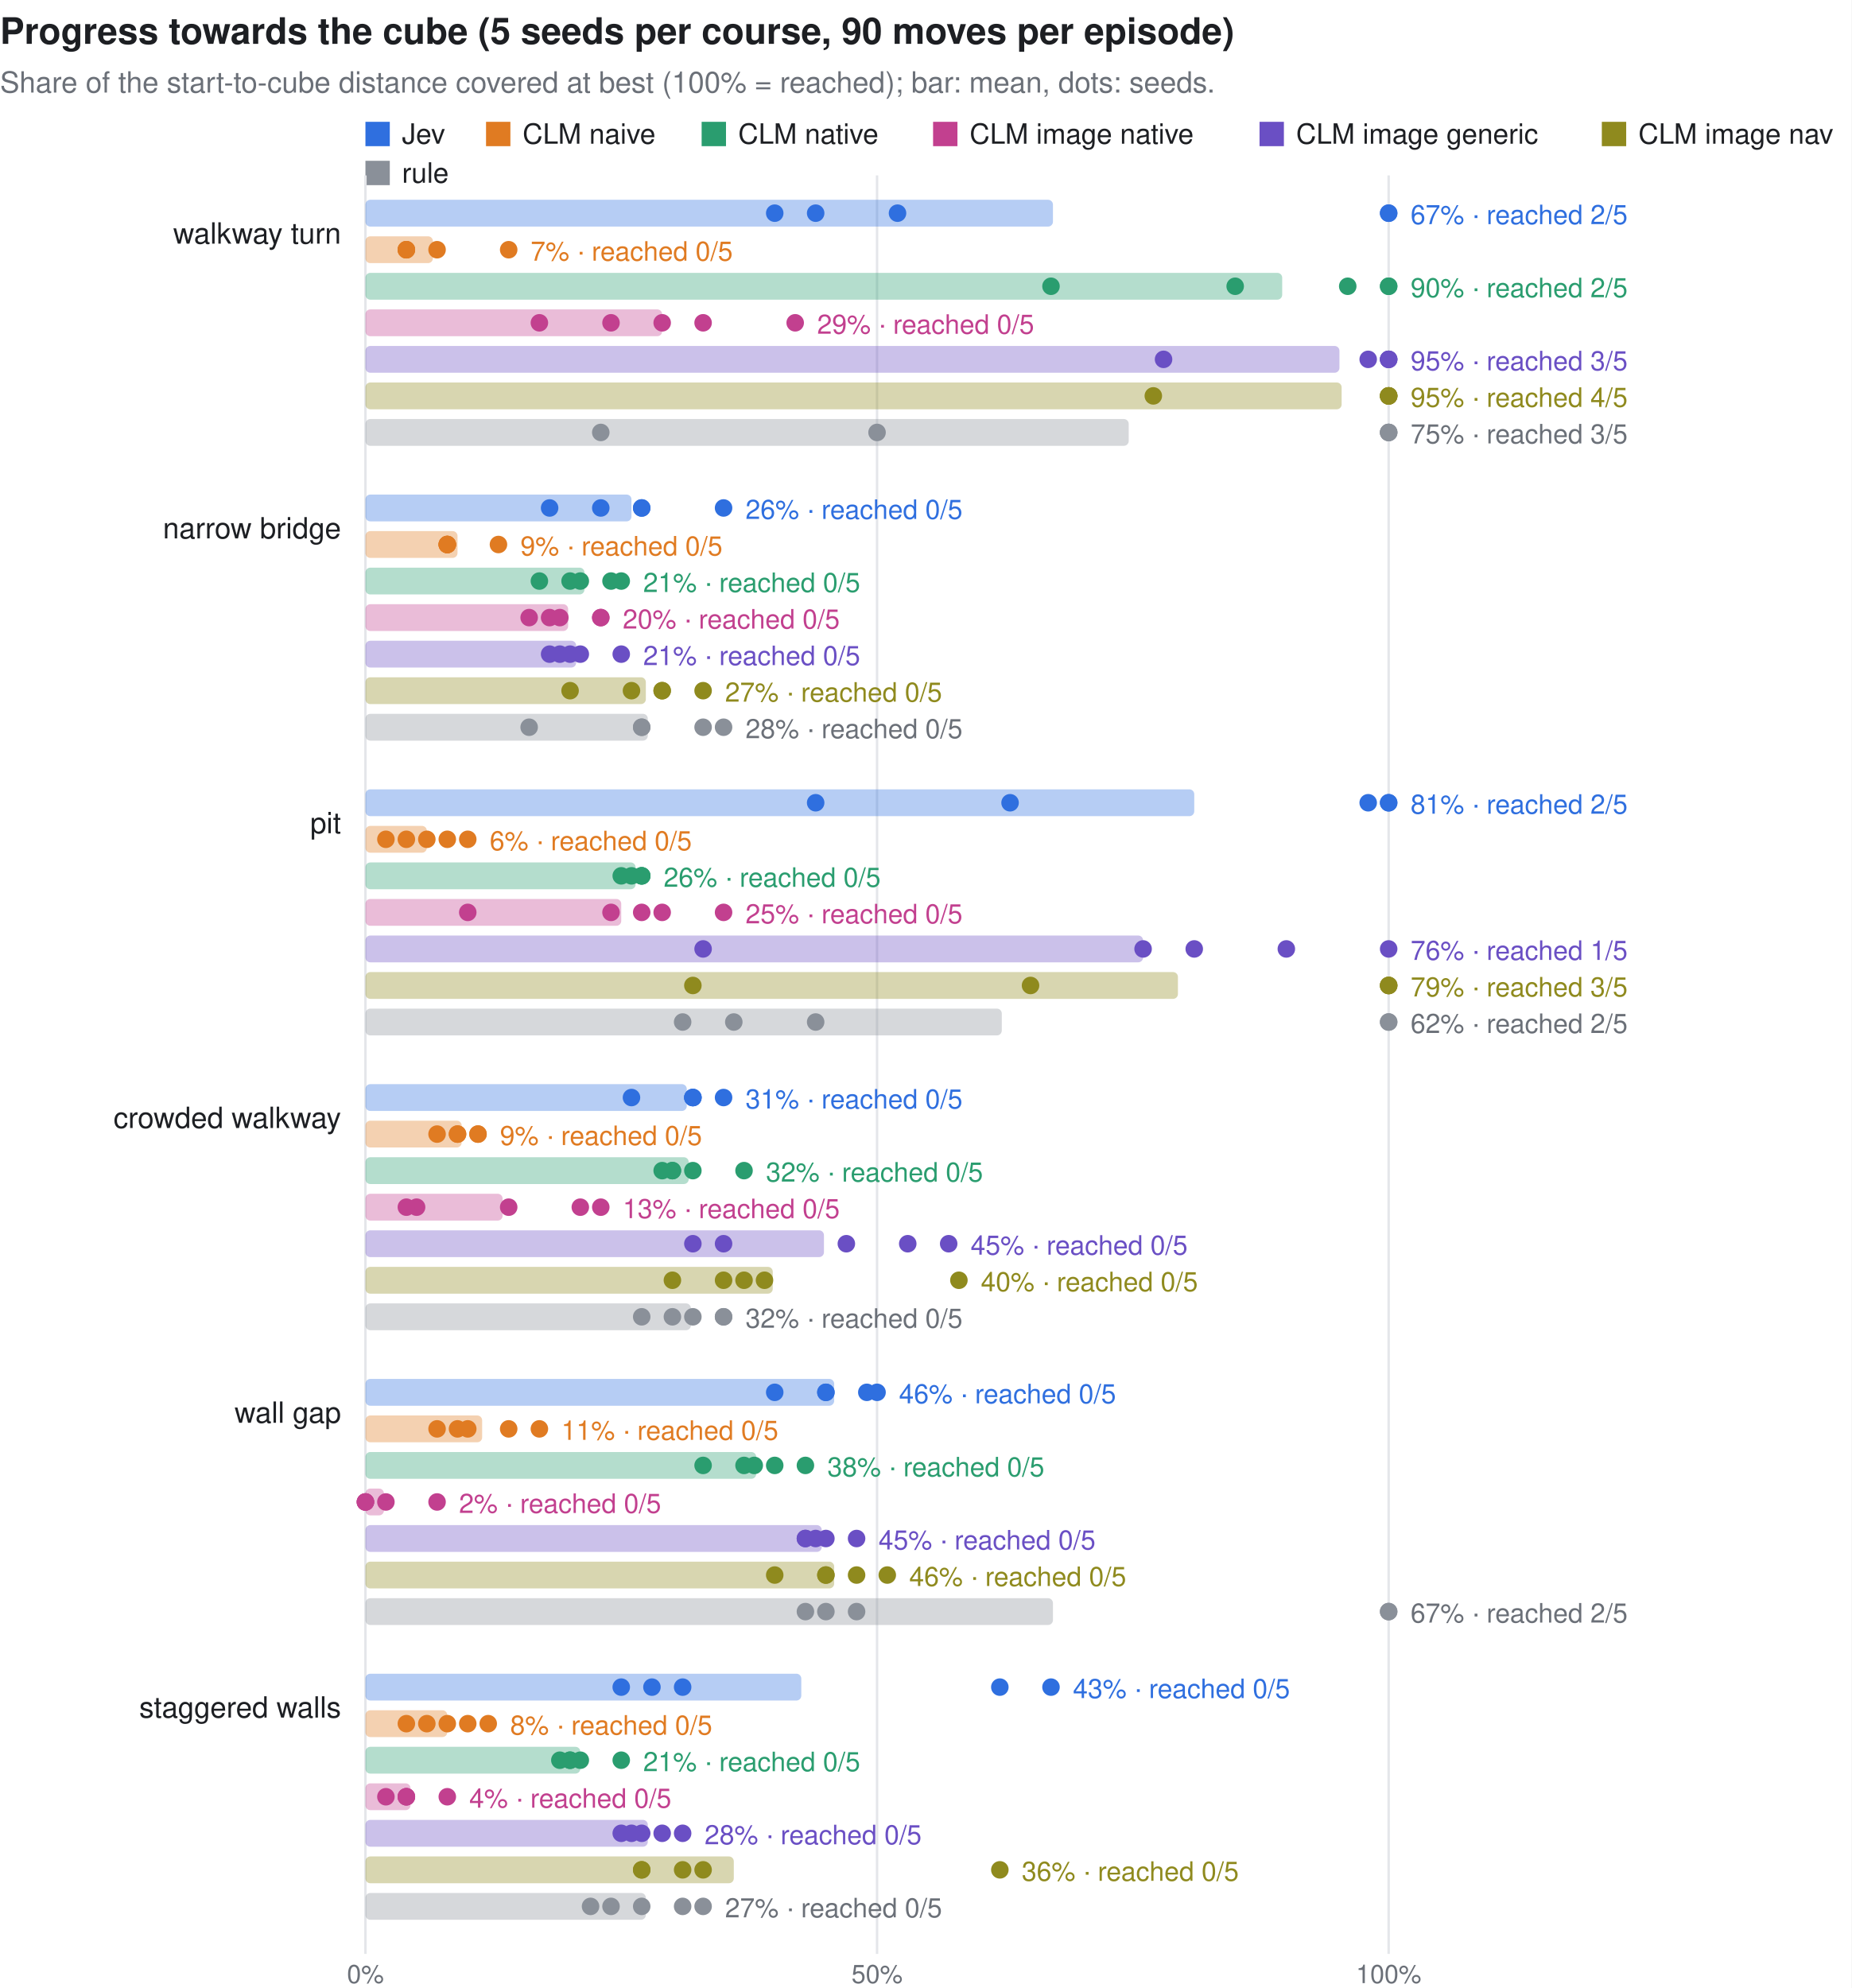
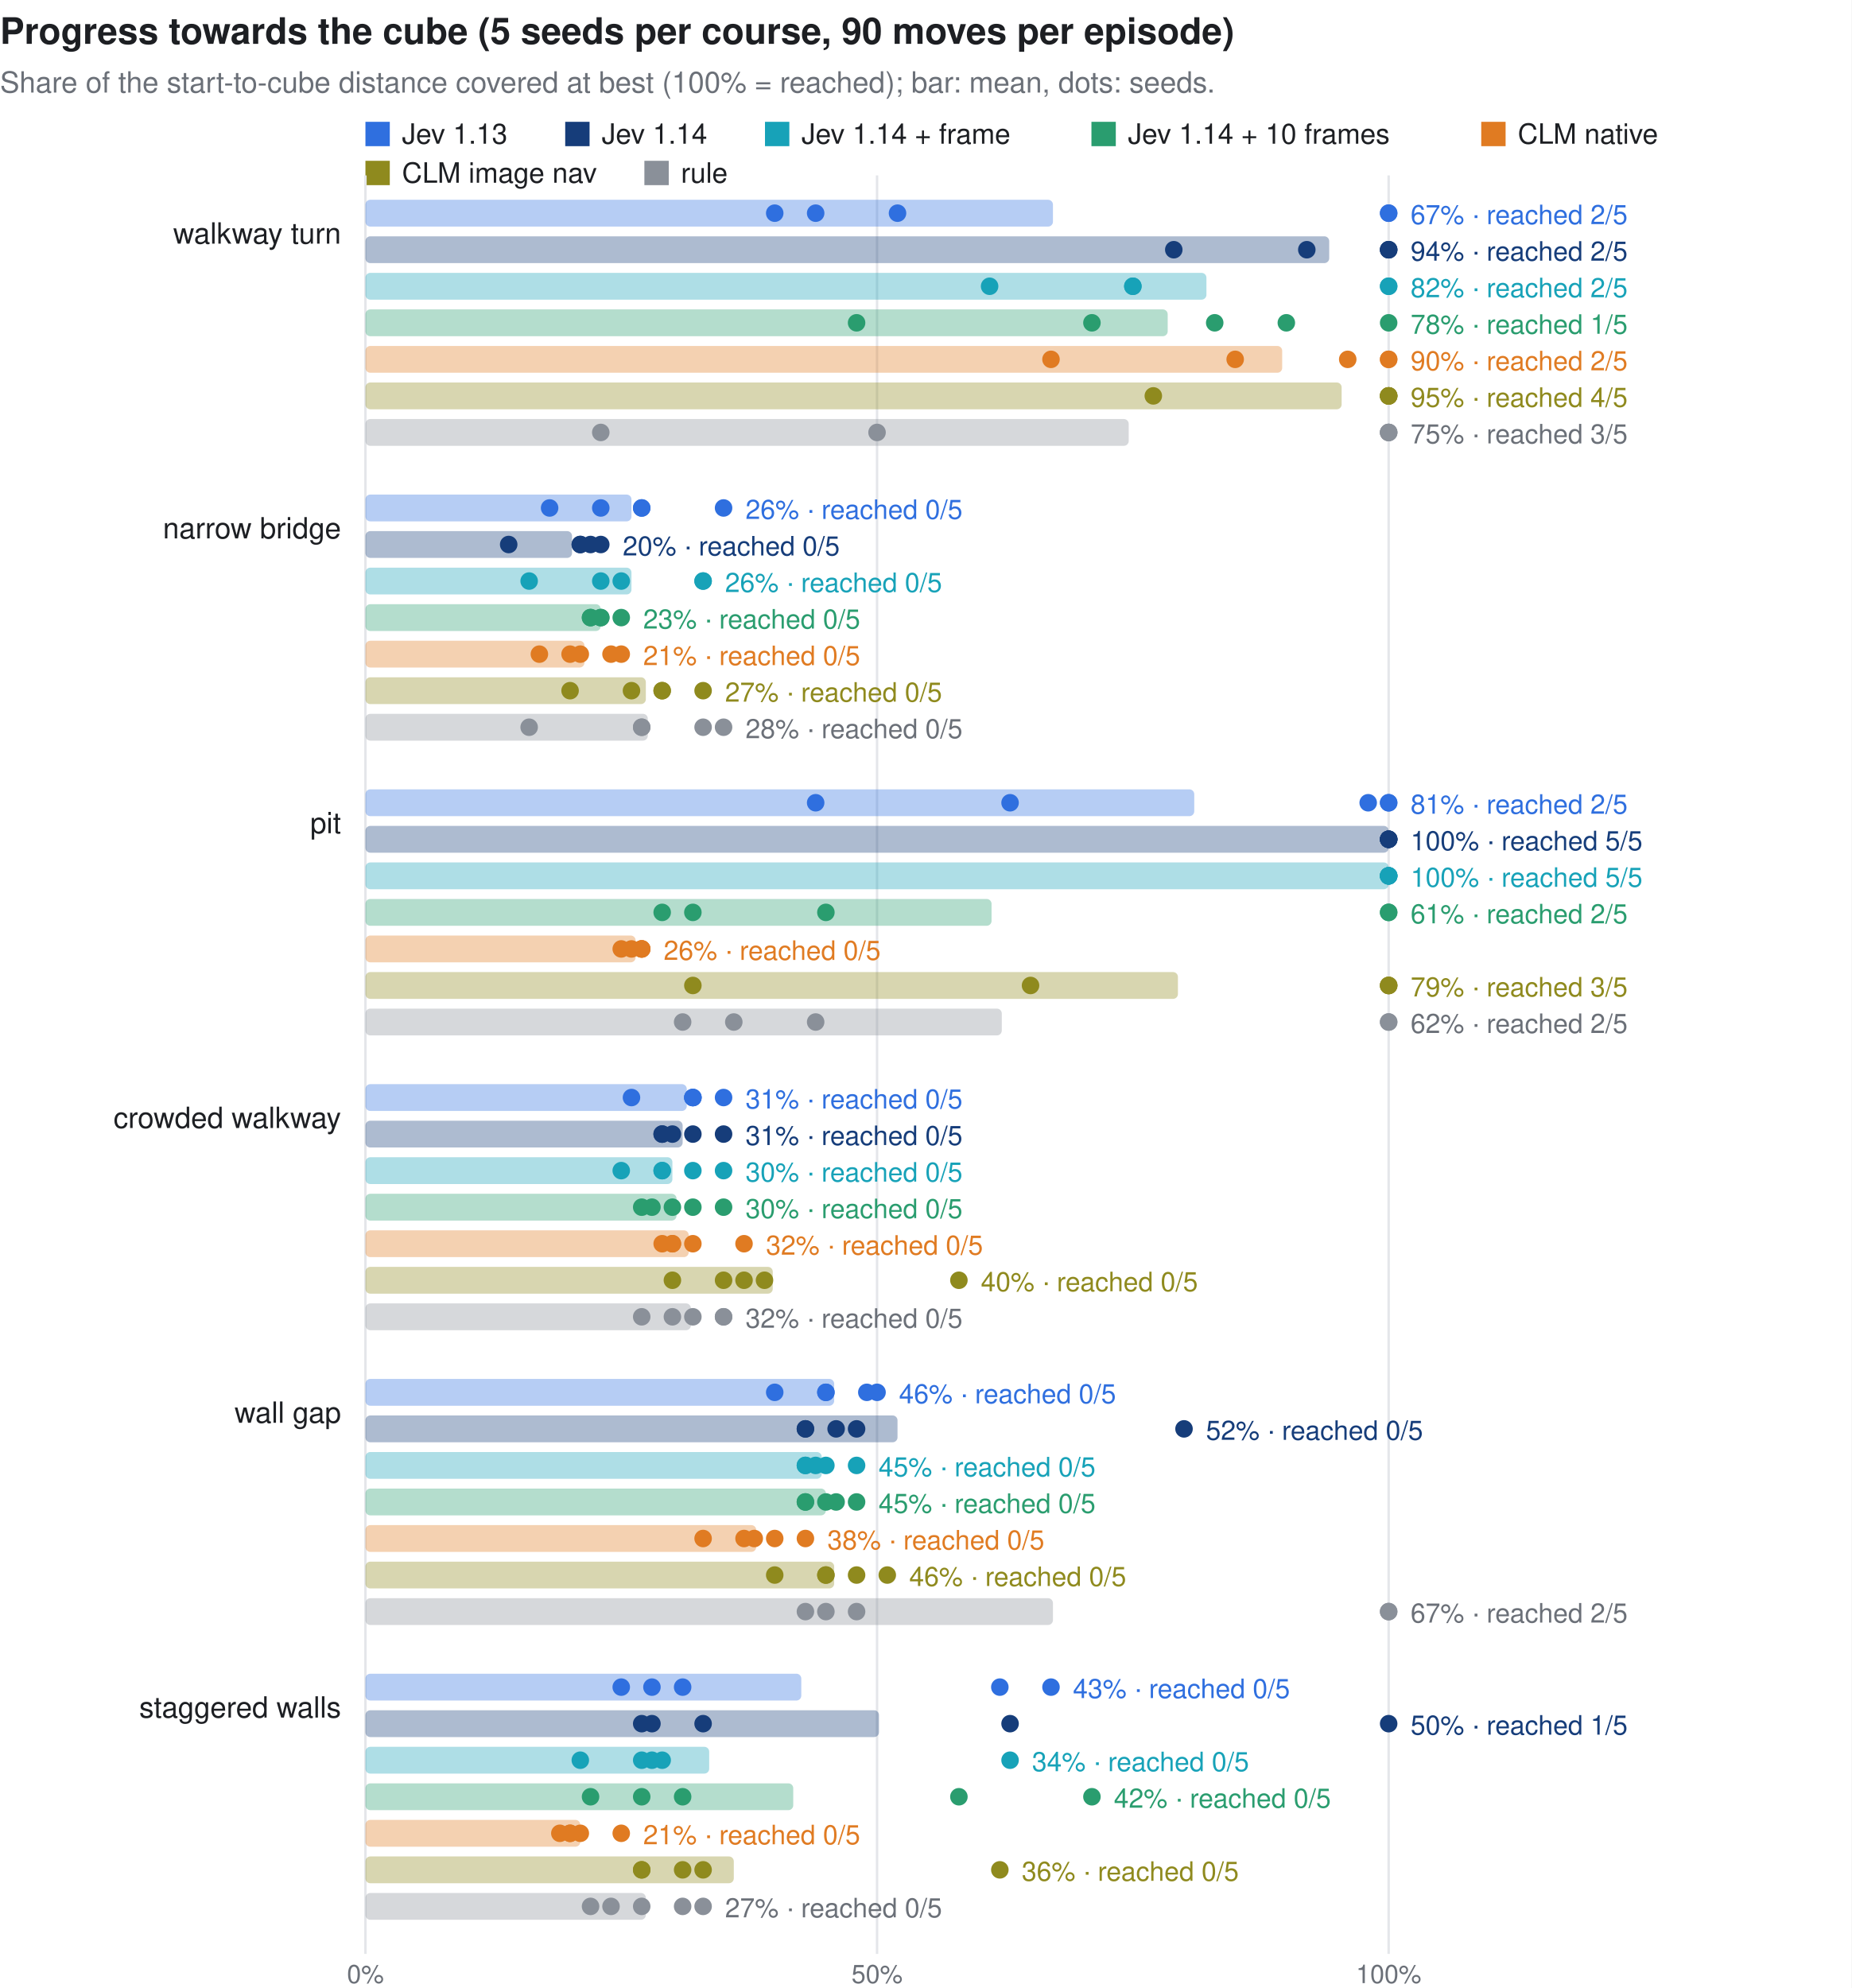
<svg xmlns="http://www.w3.org/2000/svg" viewBox="0 0 760 816" width="760" font-family="Helvetica, Arial, sans-serif">
  <rect width="760" height="816" fill="white" />
  <text x="0.0" y="18.0" font-size="15" fill="#1d1f23" text-anchor="start" font-weight="600">Progress towards the cube (5 seeds per course, 90 moves per episode)</text>
  <text x="0.0" y="38.0" font-size="12" fill="#6b7078" text-anchor="start" font-weight="400">Share of the start-to-cube distance covered at best (100% = reached); bar: mean, dots: seeds.</text>
  <rect x="150" y="50" width="10" height="10" fill="#2f6fdf" />
-   <text x="165.0" y="59.0" font-size="11.5" fill="#1d1f23" text-anchor="start" font-weight="400">Jev</text>
-   <rect x="199.5" y="50" width="10" height="10" fill="#e07b22" />
-   <text x="214.5" y="59.0" font-size="11.5" fill="#1d1f23" text-anchor="start" font-weight="400">CLM naive</text>
-   <rect x="288.0" y="50" width="10" height="10" fill="#2a9d6f" />
-   <text x="303.0" y="59.0" font-size="11.5" fill="#1d1f23" text-anchor="start" font-weight="400">CLM native</text>
-   <rect x="383.0" y="50" width="10" height="10" fill="#c2408f" />
-   <text x="398.0" y="59.0" font-size="11.5" fill="#1d1f23" text-anchor="start" font-weight="400">CLM image native</text>
-   <rect x="517.0" y="50" width="10" height="10" fill="#6a4fc4" />
-   <text x="532.0" y="59.0" font-size="11.5" fill="#1d1f23" text-anchor="start" font-weight="400">CLM image generic</text>
-   <rect x="657.5" y="50" width="10" height="10" fill="#8f8a1e" />
-   <text x="672.5" y="59.0" font-size="11.5" fill="#1d1f23" text-anchor="start" font-weight="400">CLM image nav</text>
-   <rect x="150" y="66" width="10" height="10" fill="#8a9099" />
-   <text x="165.0" y="75.0" font-size="11.5" fill="#1d1f23" text-anchor="start" font-weight="400">rule</text>
+   <text x="165.0" y="59.0" font-size="11.5" fill="#1d1f23" text-anchor="start" font-weight="400">Jev 1.13</text>
+   <rect x="232.0" y="50" width="10" height="10" fill="#163d7a" />
+   <text x="247.0" y="59.0" font-size="11.5" fill="#1d1f23" text-anchor="start" font-weight="400">Jev 1.14</text>
+   <rect x="314.0" y="50" width="10" height="10" fill="#17a2b8" />
+   <text x="329.0" y="59.0" font-size="11.5" fill="#1d1f23" text-anchor="start" font-weight="400">Jev 1.14 + frame</text>
+   <rect x="448.0" y="50" width="10" height="10" fill="#2a9d6f" />
+   <text x="463.0" y="59.0" font-size="11.5" fill="#1d1f23" text-anchor="start" font-weight="400">Jev 1.14 + 10 frames</text>
+   <rect x="608.0" y="50" width="10" height="10" fill="#e07b22" />
+   <text x="623.0" y="59.0" font-size="11.5" fill="#1d1f23" text-anchor="start" font-weight="400">CLM native</text>
+   <rect x="150" y="66" width="10" height="10" fill="#8f8a1e" />
+   <text x="165.0" y="75.0" font-size="11.5" fill="#1d1f23" text-anchor="start" font-weight="400">CLM image nav</text>
+   <rect x="264.5" y="66" width="10" height="10" fill="#8a9099" />
+   <text x="279.5" y="75.0" font-size="11.5" fill="#1d1f23" text-anchor="start" font-weight="400">rule</text>
  <line x1="150" x2="150" y1="72" y2="802" stroke="#e4e6ea" />
  <text x="150.0" y="814.0" font-size="10.5" fill="#6b7078" text-anchor="middle" font-weight="400">0%</text>
  <line x1="360.0" x2="360.0" y1="72" y2="802" stroke="#e4e6ea" />
  <text x="360.0" y="814.0" font-size="10.5" fill="#6b7078" text-anchor="middle" font-weight="400">50%</text>
  <line x1="570" x2="570" y1="72" y2="802" stroke="#e4e6ea" />
  <text x="570.0" y="814.0" font-size="10.5" fill="#6b7078" text-anchor="middle" font-weight="400">100%</text>
  <text x="140.0" y="100.0" font-size="12" fill="#1d1f23" text-anchor="end" font-weight="400">walkway turn</text>
  <rect x="150" y="82" width="282.2" height="11" fill="#2f6fdf" fill-opacity="0.35" rx="2" />
  <circle cx="570.0" cy="87.5" r="3.6" fill="#2f6fdf" />
  <circle cx="334.8" cy="87.5" r="3.6" fill="#2f6fdf" />
  <circle cx="368.4" cy="87.5" r="3.6" fill="#2f6fdf" />
  <circle cx="318.0" cy="87.5" r="3.6" fill="#2f6fdf" />
  <circle cx="570.0" cy="87.5" r="3.6" fill="#2f6fdf" />
  <text x="579.0" y="92.0" font-size="11" fill="#2f6fdf" text-anchor="start" font-weight="400">67% · reached 2/5</text>
-   <rect x="150" y="97" width="27.7" height="11" fill="#e07b22" fill-opacity="0.35" rx="2" />
-   <circle cx="166.8" cy="102.5" r="3.6" fill="#e07b22" />
-   <circle cx="166.8" cy="102.5" r="3.6" fill="#e07b22" />
-   <circle cx="179.4" cy="102.5" r="3.6" fill="#e07b22" />
-   <circle cx="166.8" cy="102.5" r="3.6" fill="#e07b22" />
-   <circle cx="208.8" cy="102.5" r="3.6" fill="#e07b22" />
-   <text x="217.8" y="107.0" font-size="11" fill="#e07b22" text-anchor="start" font-weight="400">7% · reached 0/5</text>
-   <rect x="150" y="112" width="376.3" height="11" fill="#2a9d6f" fill-opacity="0.35" rx="2" />
-   <circle cx="570.0" cy="117.5" r="3.6" fill="#2a9d6f" />
-   <circle cx="431.4" cy="117.5" r="3.6" fill="#2a9d6f" />
-   <circle cx="570.0" cy="117.5" r="3.6" fill="#2a9d6f" />
-   <circle cx="507.0" cy="117.5" r="3.6" fill="#2a9d6f" />
-   <circle cx="553.2" cy="117.5" r="3.6" fill="#2a9d6f" />
-   <text x="579.0" y="122.0" font-size="11" fill="#2a9d6f" text-anchor="start" font-weight="400">90% · reached 2/5</text>
-   <rect x="150" y="127" width="121.8" height="11" fill="#c2408f" fill-opacity="0.35" rx="2" />
-   <circle cx="326.4" cy="132.5" r="3.6" fill="#c2408f" />
-   <circle cx="288.6" cy="132.5" r="3.6" fill="#c2408f" />
-   <circle cx="221.4" cy="132.5" r="3.6" fill="#c2408f" />
-   <circle cx="271.8" cy="132.5" r="3.6" fill="#c2408f" />
-   <circle cx="250.8" cy="132.5" r="3.6" fill="#c2408f" />
-   <text x="335.4" y="137.0" font-size="11" fill="#c2408f" text-anchor="start" font-weight="400">29% · reached 0/5</text>
-   <rect x="150" y="142" width="399.8" height="11" fill="#6a4fc4" fill-opacity="0.35" rx="2" />
-   <circle cx="561.6" cy="147.5" r="3.6" fill="#6a4fc4" />
-   <circle cx="570.0" cy="147.5" r="3.6" fill="#6a4fc4" />
-   <circle cx="570.0" cy="147.5" r="3.6" fill="#6a4fc4" />
-   <circle cx="570.0" cy="147.5" r="3.6" fill="#6a4fc4" />
-   <circle cx="477.6" cy="147.5" r="3.6" fill="#6a4fc4" />
-   <text x="579.0" y="152.0" font-size="11" fill="#6a4fc4" text-anchor="start" font-weight="400">95% · reached 3/5</text>
+   <rect x="150" y="97" width="395.6" height="11" fill="#163d7a" fill-opacity="0.35" rx="2" />
+   <circle cx="570.0" cy="102.5" r="3.6" fill="#163d7a" />
+   <circle cx="481.8" cy="102.5" r="3.6" fill="#163d7a" />
+   <circle cx="570.0" cy="102.5" r="3.6" fill="#163d7a" />
+   <circle cx="570.0" cy="102.5" r="3.6" fill="#163d7a" />
+   <circle cx="536.4" cy="102.5" r="3.6" fill="#163d7a" />
+   <text x="579.0" y="107.0" font-size="11" fill="#163d7a" text-anchor="start" font-weight="400">94% · reached 2/5</text>
+   <rect x="150" y="112" width="345.2" height="11" fill="#17a2b8" fill-opacity="0.35" rx="2" />
+   <circle cx="570.0" cy="117.5" r="3.6" fill="#17a2b8" />
+   <circle cx="465.0" cy="117.5" r="3.6" fill="#17a2b8" />
+   <circle cx="570.0" cy="117.5" r="3.6" fill="#17a2b8" />
+   <circle cx="465.0" cy="117.5" r="3.6" fill="#17a2b8" />
+   <circle cx="406.2" cy="117.5" r="3.6" fill="#17a2b8" />
+   <text x="579.0" y="122.0" font-size="11" fill="#17a2b8" text-anchor="start" font-weight="400">82% · reached 2/5</text>
+   <rect x="150" y="127" width="329.3" height="11" fill="#2a9d6f" fill-opacity="0.35" rx="2" />
+   <circle cx="570.0" cy="132.5" r="3.6" fill="#2a9d6f" />
+   <circle cx="528.0" cy="132.5" r="3.6" fill="#2a9d6f" />
+   <circle cx="351.6" cy="132.5" r="3.6" fill="#2a9d6f" />
+   <circle cx="498.6" cy="132.5" r="3.6" fill="#2a9d6f" />
+   <circle cx="448.2" cy="132.5" r="3.6" fill="#2a9d6f" />
+   <text x="579.0" y="137.0" font-size="11" fill="#2a9d6f" text-anchor="start" font-weight="400">78% · reached 1/5</text>
+   <rect x="150" y="142" width="376.3" height="11" fill="#e07b22" fill-opacity="0.35" rx="2" />
+   <circle cx="570.0" cy="147.5" r="3.6" fill="#e07b22" />
+   <circle cx="431.4" cy="147.5" r="3.6" fill="#e07b22" />
+   <circle cx="570.0" cy="147.5" r="3.6" fill="#e07b22" />
+   <circle cx="507.0" cy="147.5" r="3.6" fill="#e07b22" />
+   <circle cx="553.2" cy="147.5" r="3.6" fill="#e07b22" />
+   <text x="579.0" y="152.0" font-size="11" fill="#e07b22" text-anchor="start" font-weight="400">90% · reached 2/5</text>
  <rect x="150" y="157" width="400.7" height="11" fill="#8f8a1e" fill-opacity="0.35" rx="2" />
  <circle cx="570.0" cy="162.5" r="3.6" fill="#8f8a1e" />
  <circle cx="473.4" cy="162.5" r="3.6" fill="#8f8a1e" />
  <circle cx="570.0" cy="162.5" r="3.6" fill="#8f8a1e" />
  <circle cx="570.0" cy="162.5" r="3.6" fill="#8f8a1e" />
  <circle cx="570.0" cy="162.5" r="3.6" fill="#8f8a1e" />
  <text x="579.0" y="167.0" font-size="11" fill="#8f8a1e" text-anchor="start" font-weight="400">95% · reached 4/5</text>
  <rect x="150" y="172" width="313.3" height="11" fill="#8a9099" fill-opacity="0.35" rx="2" />
  <circle cx="360.0" cy="177.5" r="3.6" fill="#8a9099" />
  <circle cx="246.6" cy="177.5" r="3.6" fill="#8a9099" />
  <circle cx="570.0" cy="177.5" r="3.6" fill="#8a9099" />
  <circle cx="570.0" cy="177.5" r="3.6" fill="#8a9099" />
  <circle cx="570.0" cy="177.5" r="3.6" fill="#8a9099" />
  <text x="579.0" y="182.0" font-size="11" fill="#6b7078" text-anchor="start" font-weight="400">75% · reached 3/5</text>
  <text x="140.0" y="221.0" font-size="12" fill="#1d1f23" text-anchor="end" font-weight="400">narrow bridge</text>
  <rect x="150" y="203" width="109.2" height="11" fill="#2f6fdf" fill-opacity="0.35" rx="2" />
  <circle cx="263.4" cy="208.5" r="3.6" fill="#2f6fdf" />
  <circle cx="263.4" cy="208.5" r="3.6" fill="#2f6fdf" />
  <circle cx="225.6" cy="208.5" r="3.6" fill="#2f6fdf" />
  <circle cx="246.6" cy="208.5" r="3.6" fill="#2f6fdf" />
  <circle cx="297.0" cy="208.5" r="3.6" fill="#2f6fdf" />
  <text x="306.0" y="213.0" font-size="11" fill="#2f6fdf" text-anchor="start" font-weight="400">26% · reached 0/5</text>
-   <rect x="150" y="218" width="37.8" height="11" fill="#e07b22" fill-opacity="0.35" rx="2" />
-   <circle cx="183.6" cy="223.5" r="3.6" fill="#e07b22" />
-   <circle cx="183.6" cy="223.5" r="3.6" fill="#e07b22" />
-   <circle cx="183.6" cy="223.5" r="3.6" fill="#e07b22" />
-   <circle cx="204.6" cy="223.5" r="3.6" fill="#e07b22" />
-   <circle cx="183.6" cy="223.5" r="3.6" fill="#e07b22" />
-   <text x="213.6" y="228.0" font-size="11" fill="#e07b22" text-anchor="start" font-weight="400">9% · reached 0/5</text>
-   <rect x="150" y="233" width="89.9" height="11" fill="#2a9d6f" fill-opacity="0.35" rx="2" />
-   <circle cx="234.0" cy="238.5" r="3.6" fill="#2a9d6f" />
-   <circle cx="221.4" cy="238.5" r="3.6" fill="#2a9d6f" />
-   <circle cx="250.8" cy="238.5" r="3.6" fill="#2a9d6f" />
-   <circle cx="238.2" cy="238.5" r="3.6" fill="#2a9d6f" />
-   <circle cx="255.0" cy="238.5" r="3.6" fill="#2a9d6f" />
-   <text x="264.0" y="243.0" font-size="11" fill="#2a9d6f" text-anchor="start" font-weight="400">21% · reached 0/5</text>
-   <rect x="150" y="248" width="83.2" height="11" fill="#c2408f" fill-opacity="0.35" rx="2" />
-   <circle cx="225.6" cy="253.5" r="3.6" fill="#c2408f" />
-   <circle cx="246.6" cy="253.5" r="3.6" fill="#c2408f" />
-   <circle cx="217.2" cy="253.5" r="3.6" fill="#c2408f" />
-   <circle cx="246.6" cy="253.5" r="3.6" fill="#c2408f" />
-   <circle cx="229.8" cy="253.5" r="3.6" fill="#c2408f" />
-   <text x="255.6" y="258.0" font-size="11" fill="#c2408f" text-anchor="start" font-weight="400">20% · reached 0/5</text>
-   <rect x="150" y="263" width="86.5" height="11" fill="#6a4fc4" fill-opacity="0.35" rx="2" />
-   <circle cx="234.0" cy="268.5" r="3.6" fill="#6a4fc4" />
-   <circle cx="238.2" cy="268.5" r="3.6" fill="#6a4fc4" />
-   <circle cx="225.6" cy="268.5" r="3.6" fill="#6a4fc4" />
-   <circle cx="255.0" cy="268.5" r="3.6" fill="#6a4fc4" />
-   <circle cx="229.8" cy="268.5" r="3.6" fill="#6a4fc4" />
-   <text x="264.0" y="273.0" font-size="11" fill="#6a4fc4" text-anchor="start" font-weight="400">21% · reached 0/5</text>
+   <rect x="150" y="218" width="84.8" height="11" fill="#163d7a" fill-opacity="0.35" rx="2" />
+   <circle cx="208.8" cy="223.5" r="3.6" fill="#163d7a" />
+   <circle cx="238.2" cy="223.5" r="3.6" fill="#163d7a" />
+   <circle cx="242.4" cy="223.5" r="3.6" fill="#163d7a" />
+   <circle cx="246.6" cy="223.5" r="3.6" fill="#163d7a" />
+   <circle cx="238.2" cy="223.5" r="3.6" fill="#163d7a" />
+   <text x="255.6" y="228.0" font-size="11" fill="#163d7a" text-anchor="start" font-weight="400">20% · reached 0/5</text>
+   <rect x="150" y="233" width="109.2" height="11" fill="#17a2b8" fill-opacity="0.35" rx="2" />
+   <circle cx="288.6" cy="238.5" r="3.6" fill="#17a2b8" />
+   <circle cx="288.6" cy="238.5" r="3.6" fill="#17a2b8" />
+   <circle cx="217.2" cy="238.5" r="3.6" fill="#17a2b8" />
+   <circle cx="246.6" cy="238.5" r="3.6" fill="#17a2b8" />
+   <circle cx="255.0" cy="238.5" r="3.6" fill="#17a2b8" />
+   <text x="297.6" y="243.0" font-size="11" fill="#17a2b8" text-anchor="start" font-weight="400">26% · reached 0/5</text>
+   <rect x="150" y="248" width="96.6" height="11" fill="#2a9d6f" fill-opacity="0.35" rx="2" />
+   <circle cx="242.4" cy="253.5" r="3.6" fill="#2a9d6f" />
+   <circle cx="255.0" cy="253.5" r="3.6" fill="#2a9d6f" />
+   <circle cx="242.4" cy="253.5" r="3.6" fill="#2a9d6f" />
+   <circle cx="246.6" cy="253.5" r="3.6" fill="#2a9d6f" />
+   <circle cx="246.6" cy="253.5" r="3.6" fill="#2a9d6f" />
+   <text x="264.0" y="258.0" font-size="11" fill="#2a9d6f" text-anchor="start" font-weight="400">23% · reached 0/5</text>
+   <rect x="150" y="263" width="89.9" height="11" fill="#e07b22" fill-opacity="0.35" rx="2" />
+   <circle cx="234.0" cy="268.5" r="3.6" fill="#e07b22" />
+   <circle cx="221.4" cy="268.5" r="3.6" fill="#e07b22" />
+   <circle cx="250.8" cy="268.5" r="3.6" fill="#e07b22" />
+   <circle cx="238.2" cy="268.5" r="3.6" fill="#e07b22" />
+   <circle cx="255.0" cy="268.5" r="3.6" fill="#e07b22" />
+   <text x="264.0" y="273.0" font-size="11" fill="#e07b22" text-anchor="start" font-weight="400">21% · reached 0/5</text>
  <rect x="150" y="278" width="115.1" height="11" fill="#8f8a1e" fill-opacity="0.35" rx="2" />
  <circle cx="234.0" cy="283.5" r="3.6" fill="#8f8a1e" />
  <circle cx="288.6" cy="283.5" r="3.6" fill="#8f8a1e" />
  <circle cx="259.2" cy="283.5" r="3.6" fill="#8f8a1e" />
  <circle cx="271.8" cy="283.5" r="3.6" fill="#8f8a1e" />
  <circle cx="271.8" cy="283.5" r="3.6" fill="#8f8a1e" />
  <text x="297.6" y="288.0" font-size="11" fill="#8f8a1e" text-anchor="start" font-weight="400">27% · reached 0/5</text>
  <rect x="150" y="293" width="115.9" height="11" fill="#8a9099" fill-opacity="0.35" rx="2" />
  <circle cx="263.4" cy="298.5" r="3.6" fill="#8a9099" />
  <circle cx="297.0" cy="298.5" r="3.6" fill="#8a9099" />
  <circle cx="217.2" cy="298.5" r="3.6" fill="#8a9099" />
  <circle cx="288.6" cy="298.5" r="3.6" fill="#8a9099" />
  <circle cx="263.4" cy="298.5" r="3.6" fill="#8a9099" />
  <text x="306.0" y="303.0" font-size="11" fill="#6b7078" text-anchor="start" font-weight="400">28% · reached 0/5</text>
  <text x="140.0" y="342.0" font-size="12" fill="#1d1f23" text-anchor="end" font-weight="400">pit</text>
  <rect x="150" y="324" width="340.2" height="11" fill="#2f6fdf" fill-opacity="0.35" rx="2" />
  <circle cx="570.0" cy="329.5" r="3.6" fill="#2f6fdf" />
  <circle cx="414.6" cy="329.5" r="3.6" fill="#2f6fdf" />
  <circle cx="334.8" cy="329.5" r="3.6" fill="#2f6fdf" />
  <circle cx="570.0" cy="329.5" r="3.6" fill="#2f6fdf" />
  <circle cx="561.6" cy="329.5" r="3.6" fill="#2f6fdf" />
  <text x="579.0" y="334.0" font-size="11" fill="#2f6fdf" text-anchor="start" font-weight="400">81% · reached 2/5</text>
-   <rect x="150" y="339" width="25.2" height="11" fill="#e07b22" fill-opacity="0.35" rx="2" />
-   <circle cx="192.0" cy="344.5" r="3.6" fill="#e07b22" />
-   <circle cx="158.4" cy="344.5" r="3.6" fill="#e07b22" />
-   <circle cx="175.2" cy="344.5" r="3.6" fill="#e07b22" />
-   <circle cx="183.6" cy="344.5" r="3.6" fill="#e07b22" />
-   <circle cx="166.8" cy="344.5" r="3.6" fill="#e07b22" />
-   <text x="201.0" y="349.0" font-size="11" fill="#e07b22" text-anchor="start" font-weight="400">6% · reached 0/5</text>
-   <rect x="150" y="354" width="110.9" height="11" fill="#2a9d6f" fill-opacity="0.35" rx="2" />
-   <circle cx="263.4" cy="359.5" r="3.6" fill="#2a9d6f" />
-   <circle cx="263.4" cy="359.5" r="3.6" fill="#2a9d6f" />
-   <circle cx="259.2" cy="359.5" r="3.6" fill="#2a9d6f" />
-   <circle cx="255.0" cy="359.5" r="3.6" fill="#2a9d6f" />
-   <circle cx="263.4" cy="359.5" r="3.6" fill="#2a9d6f" />
-   <text x="272.4" y="364.0" font-size="11" fill="#2a9d6f" text-anchor="start" font-weight="400">26% · reached 0/5</text>
-   <rect x="150" y="369" width="105.0" height="11" fill="#c2408f" fill-opacity="0.35" rx="2" />
-   <circle cx="297.0" cy="374.5" r="3.6" fill="#c2408f" />
-   <circle cx="263.4" cy="374.5" r="3.6" fill="#c2408f" />
-   <circle cx="250.8" cy="374.5" r="3.6" fill="#c2408f" />
-   <circle cx="192.0" cy="374.5" r="3.6" fill="#c2408f" />
-   <circle cx="271.8" cy="374.5" r="3.6" fill="#c2408f" />
-   <text x="306.0" y="379.0" font-size="11" fill="#c2408f" text-anchor="start" font-weight="400">25% · reached 0/5</text>
-   <rect x="150" y="384" width="319.2" height="11" fill="#6a4fc4" fill-opacity="0.35" rx="2" />
-   <circle cx="528.0" cy="389.5" r="3.6" fill="#6a4fc4" />
-   <circle cx="570.0" cy="389.5" r="3.6" fill="#6a4fc4" />
-   <circle cx="469.2" cy="389.5" r="3.6" fill="#6a4fc4" />
-   <circle cx="288.6" cy="389.5" r="3.6" fill="#6a4fc4" />
-   <circle cx="490.2" cy="389.5" r="3.6" fill="#6a4fc4" />
-   <text x="579.0" y="394.0" font-size="11" fill="#6a4fc4" text-anchor="start" font-weight="400">76% · reached 1/5</text>
+   <rect x="150" y="339" width="420.0" height="11" fill="#163d7a" fill-opacity="0.35" rx="2" />
+   <circle cx="570.0" cy="344.5" r="3.6" fill="#163d7a" />
+   <circle cx="570.0" cy="344.5" r="3.6" fill="#163d7a" />
+   <circle cx="570.0" cy="344.5" r="3.6" fill="#163d7a" />
+   <circle cx="570.0" cy="344.5" r="3.6" fill="#163d7a" />
+   <circle cx="570.0" cy="344.5" r="3.6" fill="#163d7a" />
+   <text x="579.0" y="349.0" font-size="11" fill="#163d7a" text-anchor="start" font-weight="400">100% · reached 5/5</text>
+   <rect x="150" y="354" width="420.0" height="11" fill="#17a2b8" fill-opacity="0.35" rx="2" />
+   <circle cx="570.0" cy="359.5" r="3.6" fill="#17a2b8" />
+   <circle cx="570.0" cy="359.5" r="3.6" fill="#17a2b8" />
+   <circle cx="570.0" cy="359.5" r="3.6" fill="#17a2b8" />
+   <circle cx="570.0" cy="359.5" r="3.6" fill="#17a2b8" />
+   <circle cx="570.0" cy="359.5" r="3.6" fill="#17a2b8" />
+   <text x="579.0" y="364.0" font-size="11" fill="#17a2b8" text-anchor="start" font-weight="400">100% · reached 5/5</text>
+   <rect x="150" y="369" width="257.0" height="11" fill="#2a9d6f" fill-opacity="0.35" rx="2" />
+   <circle cx="339.0" cy="374.5" r="3.6" fill="#2a9d6f" />
+   <circle cx="570.0" cy="374.5" r="3.6" fill="#2a9d6f" />
+   <circle cx="284.4" cy="374.5" r="3.6" fill="#2a9d6f" />
+   <circle cx="570.0" cy="374.5" r="3.6" fill="#2a9d6f" />
+   <circle cx="271.8" cy="374.5" r="3.6" fill="#2a9d6f" />
+   <text x="579.0" y="379.0" font-size="11" fill="#2a9d6f" text-anchor="start" font-weight="400">61% · reached 2/5</text>
+   <rect x="150" y="384" width="110.9" height="11" fill="#e07b22" fill-opacity="0.35" rx="2" />
+   <circle cx="263.4" cy="389.5" r="3.6" fill="#e07b22" />
+   <circle cx="263.4" cy="389.5" r="3.6" fill="#e07b22" />
+   <circle cx="259.2" cy="389.5" r="3.6" fill="#e07b22" />
+   <circle cx="255.0" cy="389.5" r="3.6" fill="#e07b22" />
+   <circle cx="263.4" cy="389.5" r="3.6" fill="#e07b22" />
+   <text x="272.4" y="394.0" font-size="11" fill="#e07b22" text-anchor="start" font-weight="400">26% · reached 0/5</text>
  <rect x="150" y="399" width="333.5" height="11" fill="#8f8a1e" fill-opacity="0.35" rx="2" />
  <circle cx="570.0" cy="404.5" r="3.6" fill="#8f8a1e" />
  <circle cx="570.0" cy="404.5" r="3.6" fill="#8f8a1e" />
  <circle cx="284.4" cy="404.5" r="3.6" fill="#8f8a1e" />
  <circle cx="570.0" cy="404.5" r="3.6" fill="#8f8a1e" />
  <circle cx="423.0" cy="404.5" r="3.6" fill="#8f8a1e" />
  <text x="579.0" y="409.0" font-size="11" fill="#8f8a1e" text-anchor="start" font-weight="400">79% · reached 3/5</text>
  <rect x="150" y="414" width="261.2" height="11" fill="#8a9099" fill-opacity="0.35" rx="2" />
  <circle cx="570.0" cy="419.5" r="3.6" fill="#8a9099" />
  <circle cx="334.8" cy="419.5" r="3.6" fill="#8a9099" />
  <circle cx="301.2" cy="419.5" r="3.6" fill="#8a9099" />
  <circle cx="280.2" cy="419.5" r="3.6" fill="#8a9099" />
  <circle cx="570.0" cy="419.5" r="3.6" fill="#8a9099" />
  <text x="579.0" y="424.0" font-size="11" fill="#6b7078" text-anchor="start" font-weight="400">62% · reached 2/5</text>
  <text x="140.0" y="463.0" font-size="12" fill="#1d1f23" text-anchor="end" font-weight="400">crowded walkway</text>
  <rect x="150" y="445" width="131.9" height="11" fill="#2f6fdf" fill-opacity="0.35" rx="2" />
  <circle cx="284.4" cy="450.5" r="3.6" fill="#2f6fdf" />
  <circle cx="259.2" cy="450.5" r="3.6" fill="#2f6fdf" />
  <circle cx="297.0" cy="450.5" r="3.6" fill="#2f6fdf" />
  <circle cx="284.4" cy="450.5" r="3.6" fill="#2f6fdf" />
  <circle cx="284.4" cy="450.5" r="3.6" fill="#2f6fdf" />
  <text x="306.0" y="455.0" font-size="11" fill="#2f6fdf" text-anchor="start" font-weight="400">31% · reached 0/5</text>
-   <rect x="150" y="460" width="39.5" height="11" fill="#e07b22" fill-opacity="0.35" rx="2" />
-   <circle cx="196.2" cy="465.5" r="3.6" fill="#e07b22" />
-   <circle cx="196.2" cy="465.5" r="3.6" fill="#e07b22" />
-   <circle cx="187.8" cy="465.5" r="3.6" fill="#e07b22" />
-   <circle cx="179.4" cy="465.5" r="3.6" fill="#e07b22" />
-   <circle cx="187.8" cy="465.5" r="3.6" fill="#e07b22" />
-   <text x="205.2" y="470.0" font-size="11" fill="#e07b22" text-anchor="start" font-weight="400">9% · reached 0/5</text>
-   <rect x="150" y="475" width="132.7" height="11" fill="#2a9d6f" fill-opacity="0.35" rx="2" />
-   <circle cx="276.0" cy="480.5" r="3.6" fill="#2a9d6f" />
-   <circle cx="305.4" cy="480.5" r="3.6" fill="#2a9d6f" />
-   <circle cx="271.8" cy="480.5" r="3.6" fill="#2a9d6f" />
-   <circle cx="284.4" cy="480.5" r="3.6" fill="#2a9d6f" />
-   <circle cx="276.0" cy="480.5" r="3.6" fill="#2a9d6f" />
-   <text x="314.4" y="485.0" font-size="11" fill="#2a9d6f" text-anchor="start" font-weight="400">32% · reached 0/5</text>
-   <rect x="150" y="490" width="56.3" height="11" fill="#c2408f" fill-opacity="0.35" rx="2" />
-   <circle cx="208.8" cy="495.5" r="3.6" fill="#c2408f" />
-   <circle cx="246.6" cy="495.5" r="3.6" fill="#c2408f" />
-   <circle cx="171.0" cy="495.5" r="3.6" fill="#c2408f" />
-   <circle cx="238.2" cy="495.5" r="3.6" fill="#c2408f" />
-   <circle cx="166.8" cy="495.5" r="3.6" fill="#c2408f" />
-   <text x="255.6" y="500.0" font-size="11" fill="#c2408f" text-anchor="start" font-weight="400">13% · reached 0/5</text>
-   <rect x="150" y="505" width="188.2" height="11" fill="#6a4fc4" fill-opacity="0.35" rx="2" />
-   <circle cx="284.4" cy="510.5" r="3.6" fill="#6a4fc4" />
-   <circle cx="347.4" cy="510.5" r="3.6" fill="#6a4fc4" />
-   <circle cx="297.0" cy="510.5" r="3.6" fill="#6a4fc4" />
-   <circle cx="389.4" cy="510.5" r="3.6" fill="#6a4fc4" />
-   <circle cx="372.6" cy="510.5" r="3.6" fill="#6a4fc4" />
-   <text x="398.4" y="515.0" font-size="11" fill="#6a4fc4" text-anchor="start" font-weight="400">45% · reached 0/5</text>
+   <rect x="150" y="460" width="130.2" height="11" fill="#163d7a" fill-opacity="0.35" rx="2" />
+   <circle cx="271.8" cy="465.5" r="3.6" fill="#163d7a" />
+   <circle cx="284.4" cy="465.5" r="3.6" fill="#163d7a" />
+   <circle cx="271.8" cy="465.5" r="3.6" fill="#163d7a" />
+   <circle cx="297.0" cy="465.5" r="3.6" fill="#163d7a" />
+   <circle cx="276.0" cy="465.5" r="3.6" fill="#163d7a" />
+   <text x="306.0" y="470.0" font-size="11" fill="#163d7a" text-anchor="start" font-weight="400">31% · reached 0/5</text>
+   <rect x="150" y="475" width="126.0" height="11" fill="#17a2b8" fill-opacity="0.35" rx="2" />
+   <circle cx="271.8" cy="480.5" r="3.6" fill="#17a2b8" />
+   <circle cx="284.4" cy="480.5" r="3.6" fill="#17a2b8" />
+   <circle cx="271.8" cy="480.5" r="3.6" fill="#17a2b8" />
+   <circle cx="255.0" cy="480.5" r="3.6" fill="#17a2b8" />
+   <circle cx="297.0" cy="480.5" r="3.6" fill="#17a2b8" />
+   <text x="306.0" y="485.0" font-size="11" fill="#17a2b8" text-anchor="start" font-weight="400">30% · reached 0/5</text>
+   <rect x="150" y="490" width="127.7" height="11" fill="#2a9d6f" fill-opacity="0.35" rx="2" />
+   <circle cx="284.4" cy="495.5" r="3.6" fill="#2a9d6f" />
+   <circle cx="297.0" cy="495.5" r="3.6" fill="#2a9d6f" />
+   <circle cx="263.4" cy="495.5" r="3.6" fill="#2a9d6f" />
+   <circle cx="267.6" cy="495.5" r="3.6" fill="#2a9d6f" />
+   <circle cx="276.0" cy="495.5" r="3.6" fill="#2a9d6f" />
+   <text x="306.0" y="500.0" font-size="11" fill="#2a9d6f" text-anchor="start" font-weight="400">30% · reached 0/5</text>
+   <rect x="150" y="505" width="132.7" height="11" fill="#e07b22" fill-opacity="0.35" rx="2" />
+   <circle cx="276.0" cy="510.5" r="3.6" fill="#e07b22" />
+   <circle cx="305.4" cy="510.5" r="3.6" fill="#e07b22" />
+   <circle cx="271.8" cy="510.5" r="3.6" fill="#e07b22" />
+   <circle cx="284.4" cy="510.5" r="3.6" fill="#e07b22" />
+   <circle cx="276.0" cy="510.5" r="3.6" fill="#e07b22" />
+   <text x="314.4" y="515.0" font-size="11" fill="#e07b22" text-anchor="start" font-weight="400">32% · reached 0/5</text>
  <rect x="150" y="520" width="167.2" height="11" fill="#8f8a1e" fill-opacity="0.35" rx="2" />
  <circle cx="276.0" cy="525.5" r="3.6" fill="#8f8a1e" />
  <circle cx="313.8" cy="525.5" r="3.6" fill="#8f8a1e" />
  <circle cx="393.6" cy="525.5" r="3.6" fill="#8f8a1e" />
  <circle cx="305.4" cy="525.5" r="3.6" fill="#8f8a1e" />
  <circle cx="297.0" cy="525.5" r="3.6" fill="#8f8a1e" />
  <text x="402.6" y="530.0" font-size="11" fill="#8f8a1e" text-anchor="start" font-weight="400">40% · reached 0/5</text>
  <rect x="150" y="535" width="133.6" height="11" fill="#8a9099" fill-opacity="0.35" rx="2" />
  <circle cx="284.4" cy="540.5" r="3.6" fill="#8a9099" />
  <circle cx="297.0" cy="540.5" r="3.6" fill="#8a9099" />
  <circle cx="263.4" cy="540.5" r="3.6" fill="#8a9099" />
  <circle cx="297.0" cy="540.5" r="3.6" fill="#8a9099" />
  <circle cx="276.0" cy="540.5" r="3.6" fill="#8a9099" />
  <text x="306.0" y="545.0" font-size="11" fill="#6b7078" text-anchor="start" font-weight="400">32% · reached 0/5</text>
  <text x="140.0" y="584.0" font-size="12" fill="#1d1f23" text-anchor="end" font-weight="400">wall gap</text>
  <rect x="150" y="566" width="192.4" height="11" fill="#2f6fdf" fill-opacity="0.35" rx="2" />
  <circle cx="355.8" cy="571.5" r="3.6" fill="#2f6fdf" />
  <circle cx="360.0" cy="571.5" r="3.6" fill="#2f6fdf" />
  <circle cx="339.0" cy="571.5" r="3.6" fill="#2f6fdf" />
  <circle cx="318.0" cy="571.5" r="3.6" fill="#2f6fdf" />
  <circle cx="339.0" cy="571.5" r="3.6" fill="#2f6fdf" />
  <text x="369.0" y="576.0" font-size="11" fill="#2f6fdf" text-anchor="start" font-weight="400">46% · reached 0/5</text>
-   <rect x="150" y="581" width="47.9" height="11" fill="#e07b22" fill-opacity="0.35" rx="2" />
-   <circle cx="187.8" cy="586.5" r="3.6" fill="#e07b22" />
-   <circle cx="221.4" cy="586.5" r="3.6" fill="#e07b22" />
-   <circle cx="192.0" cy="586.5" r="3.6" fill="#e07b22" />
-   <circle cx="179.4" cy="586.5" r="3.6" fill="#e07b22" />
-   <circle cx="208.8" cy="586.5" r="3.6" fill="#e07b22" />
-   <text x="230.4" y="591.0" font-size="11" fill="#e07b22" text-anchor="start" font-weight="400">11% · reached 0/5</text>
-   <rect x="150" y="596" width="160.4" height="11" fill="#2a9d6f" fill-opacity="0.35" rx="2" />
-   <circle cx="305.4" cy="601.5" r="3.6" fill="#2a9d6f" />
-   <circle cx="309.6" cy="601.5" r="3.6" fill="#2a9d6f" />
-   <circle cx="288.6" cy="601.5" r="3.6" fill="#2a9d6f" />
-   <circle cx="318.0" cy="601.5" r="3.6" fill="#2a9d6f" />
-   <circle cx="330.6" cy="601.5" r="3.6" fill="#2a9d6f" />
-   <text x="339.6" y="606.0" font-size="11" fill="#2a9d6f" text-anchor="start" font-weight="400">38% · reached 0/5</text>
-   <rect x="150" y="611" width="7.6" height="11" fill="#c2408f" fill-opacity="0.35" rx="2" />
-   <circle cx="150.0" cy="616.5" r="3.6" fill="#c2408f" />
-   <circle cx="179.4" cy="616.5" r="3.6" fill="#c2408f" />
-   <circle cx="150.0" cy="616.5" r="3.6" fill="#c2408f" />
-   <circle cx="158.4" cy="616.5" r="3.6" fill="#c2408f" />
-   <circle cx="150.0" cy="616.5" r="3.6" fill="#c2408f" />
-   <text x="188.4" y="621.0" font-size="11" fill="#c2408f" text-anchor="start" font-weight="400">2% · reached 0/5</text>
-   <rect x="150" y="626" width="187.3" height="11" fill="#6a4fc4" fill-opacity="0.35" rx="2" />
-   <circle cx="334.8" cy="631.5" r="3.6" fill="#6a4fc4" />
-   <circle cx="339.0" cy="631.5" r="3.6" fill="#6a4fc4" />
-   <circle cx="351.6" cy="631.5" r="3.6" fill="#6a4fc4" />
-   <circle cx="330.6" cy="631.5" r="3.6" fill="#6a4fc4" />
-   <circle cx="330.6" cy="631.5" r="3.6" fill="#6a4fc4" />
-   <text x="360.6" y="636.0" font-size="11" fill="#6a4fc4" text-anchor="start" font-weight="400">45% · reached 0/5</text>
+   <rect x="150" y="581" width="218.4" height="11" fill="#163d7a" fill-opacity="0.35" rx="2" />
+   <circle cx="343.2" cy="586.5" r="3.6" fill="#163d7a" />
+   <circle cx="330.6" cy="586.5" r="3.6" fill="#163d7a" />
+   <circle cx="486.0" cy="586.5" r="3.6" fill="#163d7a" />
+   <circle cx="351.6" cy="586.5" r="3.6" fill="#163d7a" />
+   <circle cx="330.6" cy="586.5" r="3.6" fill="#163d7a" />
+   <text x="495.0" y="591.0" font-size="11" fill="#163d7a" text-anchor="start" font-weight="400">52% · reached 0/5</text>
+   <rect x="150" y="596" width="187.3" height="11" fill="#17a2b8" fill-opacity="0.35" rx="2" />
+   <circle cx="334.8" cy="601.5" r="3.6" fill="#17a2b8" />
+   <circle cx="330.6" cy="601.5" r="3.6" fill="#17a2b8" />
+   <circle cx="351.6" cy="601.5" r="3.6" fill="#17a2b8" />
+   <circle cx="330.6" cy="601.5" r="3.6" fill="#17a2b8" />
+   <circle cx="339.0" cy="601.5" r="3.6" fill="#17a2b8" />
+   <text x="360.6" y="606.0" font-size="11" fill="#17a2b8" text-anchor="start" font-weight="400">45% · reached 0/5</text>
+   <rect x="150" y="611" width="189.0" height="11" fill="#2a9d6f" fill-opacity="0.35" rx="2" />
+   <circle cx="343.2" cy="616.5" r="3.6" fill="#2a9d6f" />
+   <circle cx="351.6" cy="616.5" r="3.6" fill="#2a9d6f" />
+   <circle cx="330.6" cy="616.5" r="3.6" fill="#2a9d6f" />
+   <circle cx="330.6" cy="616.5" r="3.6" fill="#2a9d6f" />
+   <circle cx="339.0" cy="616.5" r="3.6" fill="#2a9d6f" />
+   <text x="360.6" y="621.0" font-size="11" fill="#2a9d6f" text-anchor="start" font-weight="400">45% · reached 0/5</text>
+   <rect x="150" y="626" width="160.4" height="11" fill="#e07b22" fill-opacity="0.35" rx="2" />
+   <circle cx="305.4" cy="631.5" r="3.6" fill="#e07b22" />
+   <circle cx="309.6" cy="631.5" r="3.6" fill="#e07b22" />
+   <circle cx="288.6" cy="631.5" r="3.6" fill="#e07b22" />
+   <circle cx="318.0" cy="631.5" r="3.6" fill="#e07b22" />
+   <circle cx="330.6" cy="631.5" r="3.6" fill="#e07b22" />
+   <text x="339.6" y="636.0" font-size="11" fill="#e07b22" text-anchor="start" font-weight="400">38% · reached 0/5</text>
  <rect x="150" y="641" width="192.4" height="11" fill="#8f8a1e" fill-opacity="0.35" rx="2" />
  <circle cx="364.2" cy="646.5" r="3.6" fill="#8f8a1e" />
  <circle cx="339.0" cy="646.5" r="3.6" fill="#8f8a1e" />
  <circle cx="318.0" cy="646.5" r="3.6" fill="#8f8a1e" />
  <circle cx="339.0" cy="646.5" r="3.6" fill="#8f8a1e" />
  <circle cx="351.6" cy="646.5" r="3.6" fill="#8f8a1e" />
  <text x="373.2" y="651.0" font-size="11" fill="#8f8a1e" text-anchor="start" font-weight="400">46% · reached 0/5</text>
  <rect x="150" y="656" width="282.2" height="11" fill="#8a9099" fill-opacity="0.35" rx="2" />
  <circle cx="570.0" cy="661.5" r="3.6" fill="#8a9099" />
  <circle cx="570.0" cy="661.5" r="3.6" fill="#8a9099" />
  <circle cx="339.0" cy="661.5" r="3.6" fill="#8a9099" />
  <circle cx="351.6" cy="661.5" r="3.6" fill="#8a9099" />
  <circle cx="330.6" cy="661.5" r="3.6" fill="#8a9099" />
  <text x="579.0" y="666.0" font-size="11" fill="#6b7078" text-anchor="start" font-weight="400">67% · reached 2/5</text>
  <text x="140.0" y="705.0" font-size="12" fill="#1d1f23" text-anchor="end" font-weight="400">staggered walls</text>
  <rect x="150" y="687" width="178.9" height="11" fill="#2f6fdf" fill-opacity="0.35" rx="2" />
  <circle cx="255.0" cy="692.5" r="3.6" fill="#2f6fdf" />
  <circle cx="410.4" cy="692.5" r="3.6" fill="#2f6fdf" />
  <circle cx="267.6" cy="692.5" r="3.6" fill="#2f6fdf" />
  <circle cx="431.4" cy="692.5" r="3.6" fill="#2f6fdf" />
  <circle cx="280.2" cy="692.5" r="3.6" fill="#2f6fdf" />
  <text x="440.4" y="697.0" font-size="11" fill="#2f6fdf" text-anchor="start" font-weight="400">43% · reached 0/5</text>
-   <rect x="150" y="702" width="33.6" height="11" fill="#e07b22" fill-opacity="0.35" rx="2" />
-   <circle cx="192.0" cy="707.5" r="3.6" fill="#e07b22" />
-   <circle cx="175.2" cy="707.5" r="3.6" fill="#e07b22" />
-   <circle cx="200.4" cy="707.5" r="3.6" fill="#e07b22" />
-   <circle cx="183.6" cy="707.5" r="3.6" fill="#e07b22" />
-   <circle cx="166.8" cy="707.5" r="3.6" fill="#e07b22" />
-   <text x="209.4" y="712.0" font-size="11" fill="#e07b22" text-anchor="start" font-weight="400">8% · reached 0/5</text>
-   <rect x="150" y="717" width="88.2" height="11" fill="#2a9d6f" fill-opacity="0.35" rx="2" />
-   <circle cx="234.0" cy="722.5" r="3.6" fill="#2a9d6f" />
-   <circle cx="238.2" cy="722.5" r="3.6" fill="#2a9d6f" />
-   <circle cx="234.0" cy="722.5" r="3.6" fill="#2a9d6f" />
-   <circle cx="229.8" cy="722.5" r="3.6" fill="#2a9d6f" />
-   <circle cx="255.0" cy="722.5" r="3.6" fill="#2a9d6f" />
-   <text x="264.0" y="727.0" font-size="11" fill="#2a9d6f" text-anchor="start" font-weight="400">21% · reached 0/5</text>
-   <rect x="150" y="732" width="18.5" height="11" fill="#c2408f" fill-opacity="0.35" rx="2" />
-   <circle cx="166.8" cy="737.5" r="3.6" fill="#c2408f" />
-   <circle cx="166.8" cy="737.5" r="3.6" fill="#c2408f" />
-   <circle cx="158.4" cy="737.5" r="3.6" fill="#c2408f" />
-   <circle cx="166.8" cy="737.5" r="3.6" fill="#c2408f" />
-   <circle cx="183.6" cy="737.5" r="3.6" fill="#c2408f" />
-   <text x="192.6" y="742.0" font-size="11" fill="#c2408f" text-anchor="start" font-weight="400">4% · reached 0/5</text>
-   <rect x="150" y="747" width="115.9" height="11" fill="#6a4fc4" fill-opacity="0.35" rx="2" />
-   <circle cx="255.0" cy="752.5" r="3.6" fill="#6a4fc4" />
-   <circle cx="280.2" cy="752.5" r="3.6" fill="#6a4fc4" />
-   <circle cx="259.2" cy="752.5" r="3.6" fill="#6a4fc4" />
-   <circle cx="263.4" cy="752.5" r="3.6" fill="#6a4fc4" />
-   <circle cx="271.8" cy="752.5" r="3.6" fill="#6a4fc4" />
-   <text x="289.2" y="757.0" font-size="11" fill="#6a4fc4" text-anchor="start" font-weight="400">28% · reached 0/5</text>
+   <rect x="150" y="702" width="210.8" height="11" fill="#163d7a" fill-opacity="0.35" rx="2" />
+   <circle cx="263.4" cy="707.5" r="3.6" fill="#163d7a" />
+   <circle cx="288.6" cy="707.5" r="3.6" fill="#163d7a" />
+   <circle cx="267.6" cy="707.5" r="3.6" fill="#163d7a" />
+   <circle cx="570.0" cy="707.5" r="3.6" fill="#163d7a" />
+   <circle cx="414.6" cy="707.5" r="3.6" fill="#163d7a" />
+   <text x="579.0" y="712.0" font-size="11" fill="#163d7a" text-anchor="start" font-weight="400">50% · reached 1/5</text>
+   <rect x="150" y="717" width="141.1" height="11" fill="#17a2b8" fill-opacity="0.35" rx="2" />
+   <circle cx="271.8" cy="722.5" r="3.6" fill="#17a2b8" />
+   <circle cx="238.2" cy="722.5" r="3.6" fill="#17a2b8" />
+   <circle cx="267.6" cy="722.5" r="3.6" fill="#17a2b8" />
+   <circle cx="414.6" cy="722.5" r="3.6" fill="#17a2b8" />
+   <circle cx="263.4" cy="722.5" r="3.6" fill="#17a2b8" />
+   <text x="423.6" y="727.0" font-size="11" fill="#17a2b8" text-anchor="start" font-weight="400">34% · reached 0/5</text>
+   <rect x="150" y="732" width="175.6" height="11" fill="#2a9d6f" fill-opacity="0.35" rx="2" />
+   <circle cx="263.4" cy="737.5" r="3.6" fill="#2a9d6f" />
+   <circle cx="393.6" cy="737.5" r="3.6" fill="#2a9d6f" />
+   <circle cx="242.4" cy="737.5" r="3.6" fill="#2a9d6f" />
+   <circle cx="280.2" cy="737.5" r="3.6" fill="#2a9d6f" />
+   <circle cx="448.2" cy="737.5" r="3.6" fill="#2a9d6f" />
+   <text x="457.2" y="742.0" font-size="11" fill="#2a9d6f" text-anchor="start" font-weight="400">42% · reached 0/5</text>
+   <rect x="150" y="747" width="88.2" height="11" fill="#e07b22" fill-opacity="0.35" rx="2" />
+   <circle cx="234.0" cy="752.5" r="3.6" fill="#e07b22" />
+   <circle cx="238.2" cy="752.5" r="3.6" fill="#e07b22" />
+   <circle cx="234.0" cy="752.5" r="3.6" fill="#e07b22" />
+   <circle cx="229.8" cy="752.5" r="3.6" fill="#e07b22" />
+   <circle cx="255.0" cy="752.5" r="3.6" fill="#e07b22" />
+   <text x="264.0" y="757.0" font-size="11" fill="#e07b22" text-anchor="start" font-weight="400">21% · reached 0/5</text>
  <rect x="150" y="762" width="151.2" height="11" fill="#8f8a1e" fill-opacity="0.35" rx="2" />
  <circle cx="263.4" cy="767.5" r="3.6" fill="#8f8a1e" />
  <circle cx="280.2" cy="767.5" r="3.6" fill="#8f8a1e" />
  <circle cx="410.4" cy="767.5" r="3.6" fill="#8f8a1e" />
  <circle cx="288.6" cy="767.5" r="3.6" fill="#8f8a1e" />
  <circle cx="263.4" cy="767.5" r="3.6" fill="#8f8a1e" />
  <text x="419.4" y="772.0" font-size="11" fill="#8f8a1e" text-anchor="start" font-weight="400">36% · reached 0/5</text>
  <rect x="150" y="777" width="115.1" height="11" fill="#8a9099" fill-opacity="0.35" rx="2" />
  <circle cx="250.8" cy="782.5" r="3.6" fill="#8a9099" />
  <circle cx="288.6" cy="782.5" r="3.6" fill="#8a9099" />
  <circle cx="242.4" cy="782.5" r="3.6" fill="#8a9099" />
  <circle cx="263.4" cy="782.5" r="3.6" fill="#8a9099" />
  <circle cx="280.2" cy="782.5" r="3.6" fill="#8a9099" />
  <text x="297.6" y="787.0" font-size="11" fill="#6b7078" text-anchor="start" font-weight="400">27% · reached 0/5</text>
</svg>
